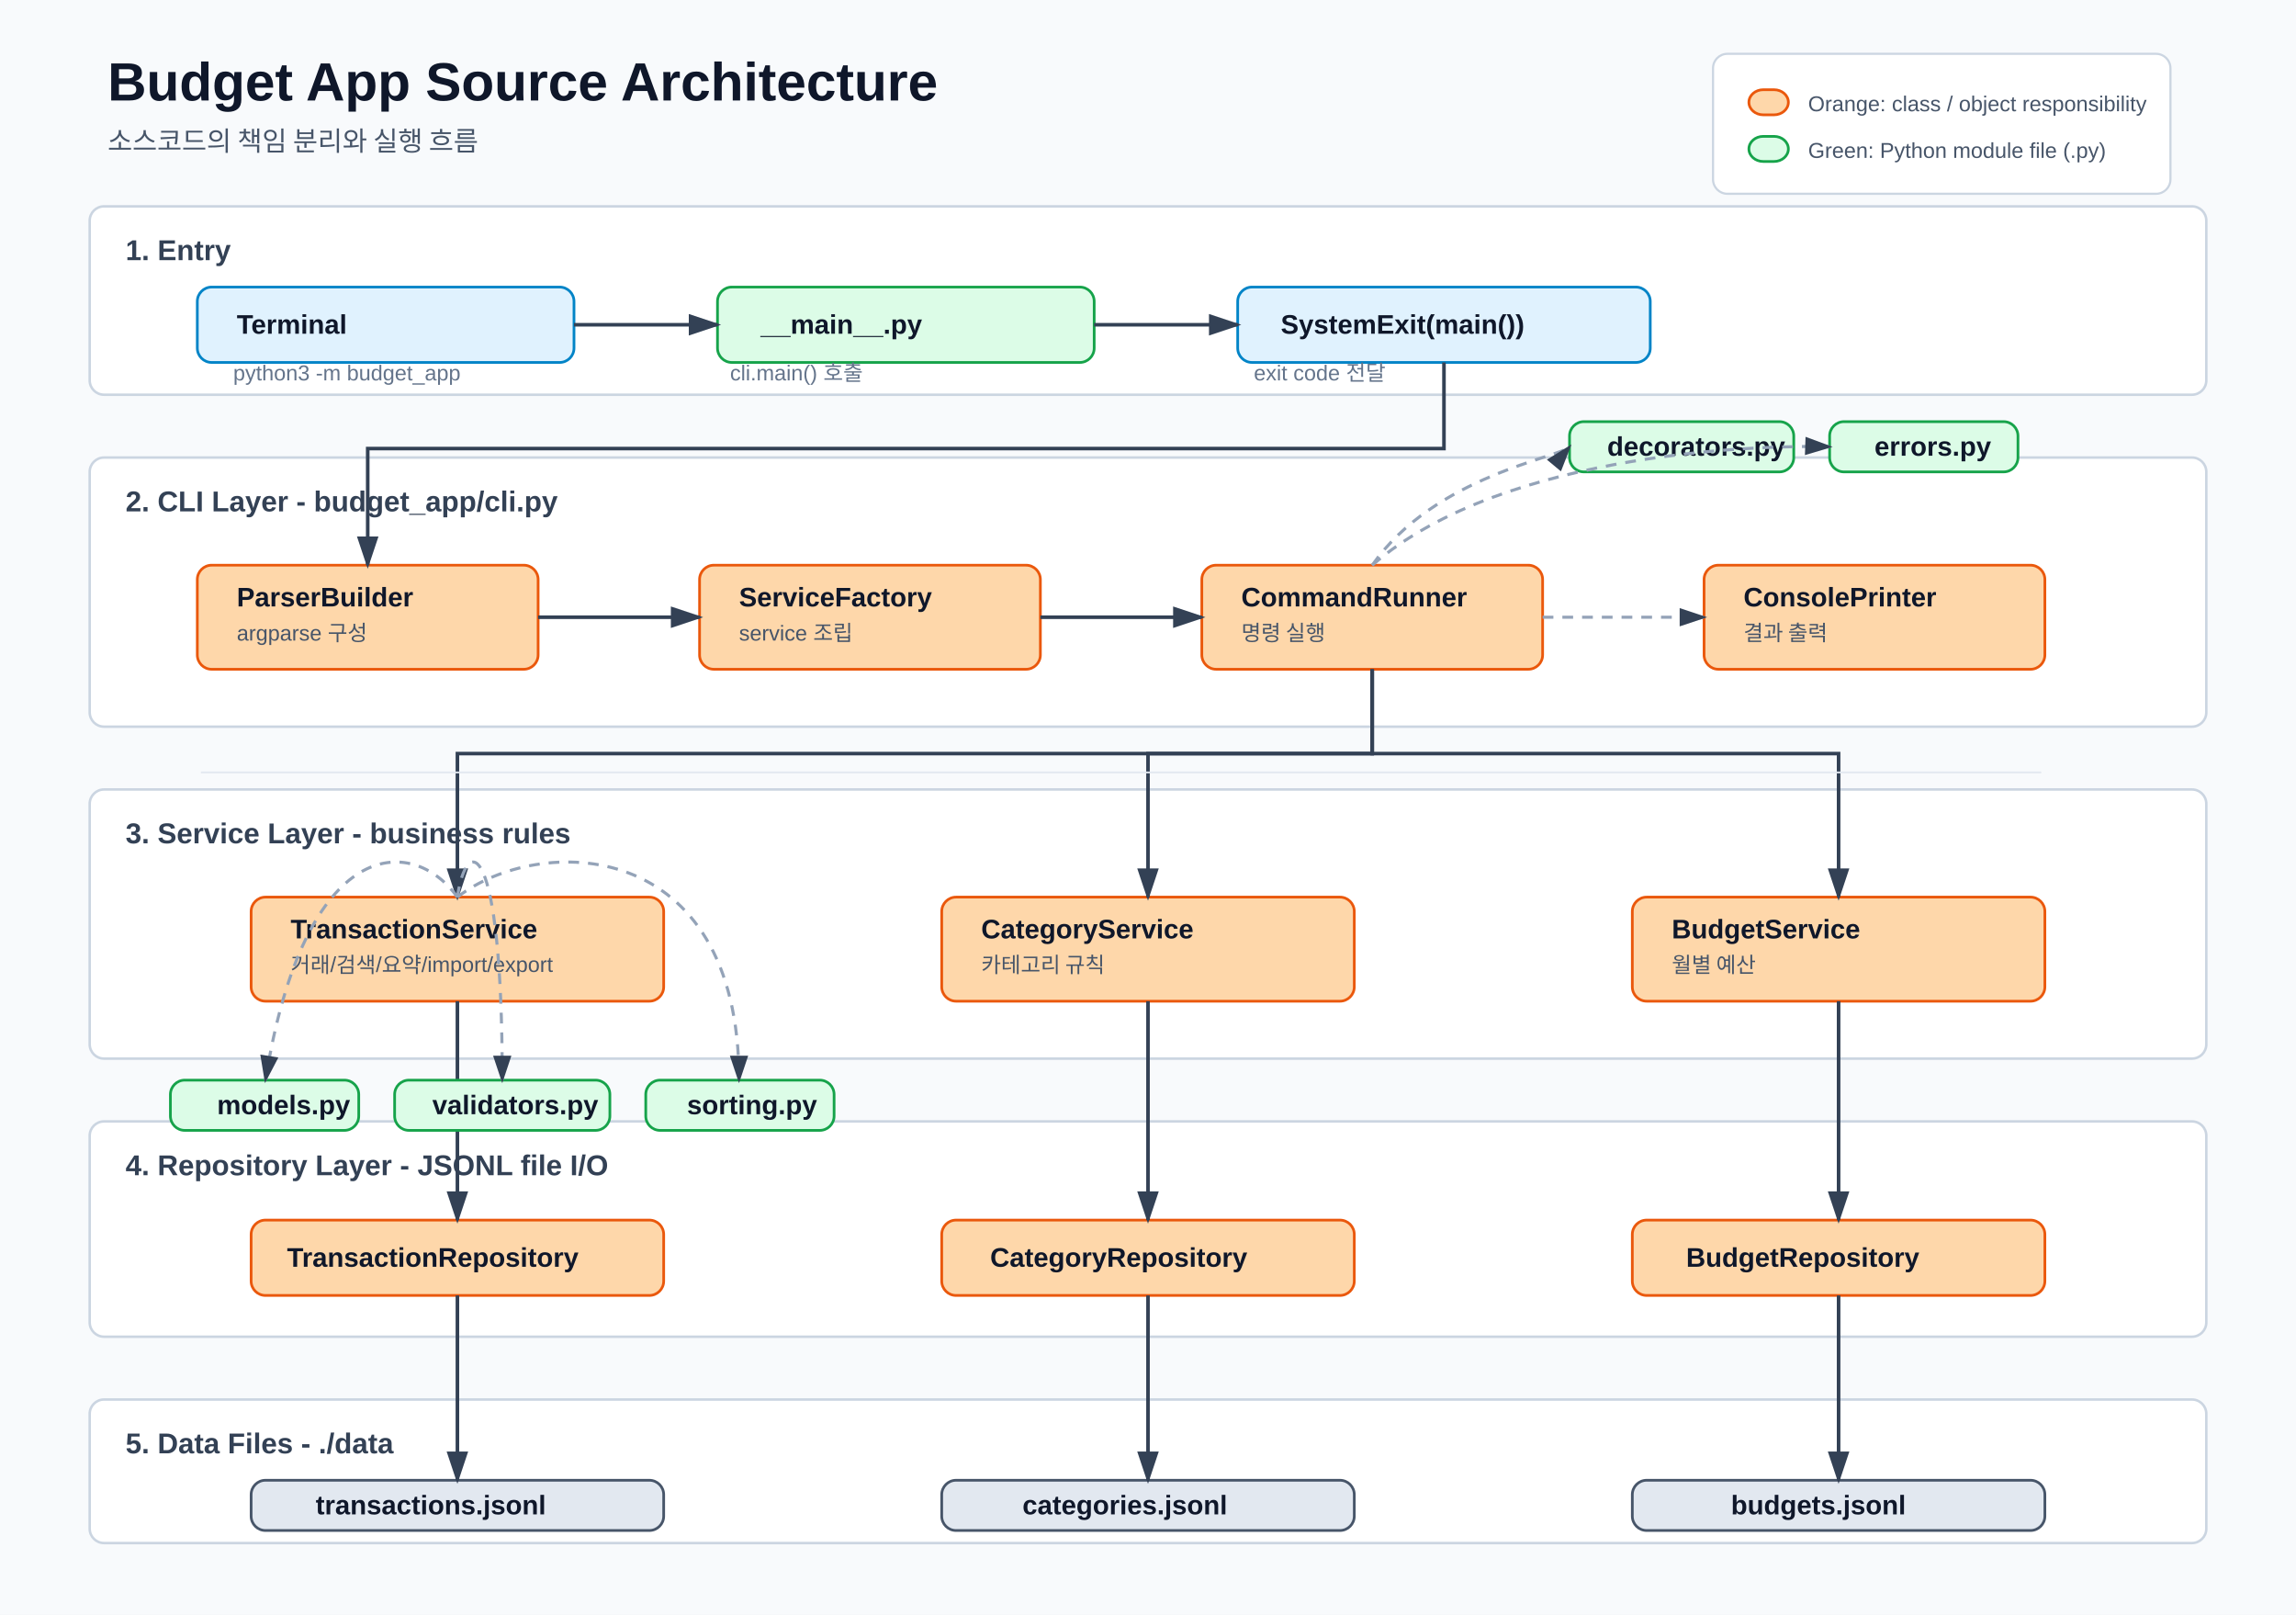
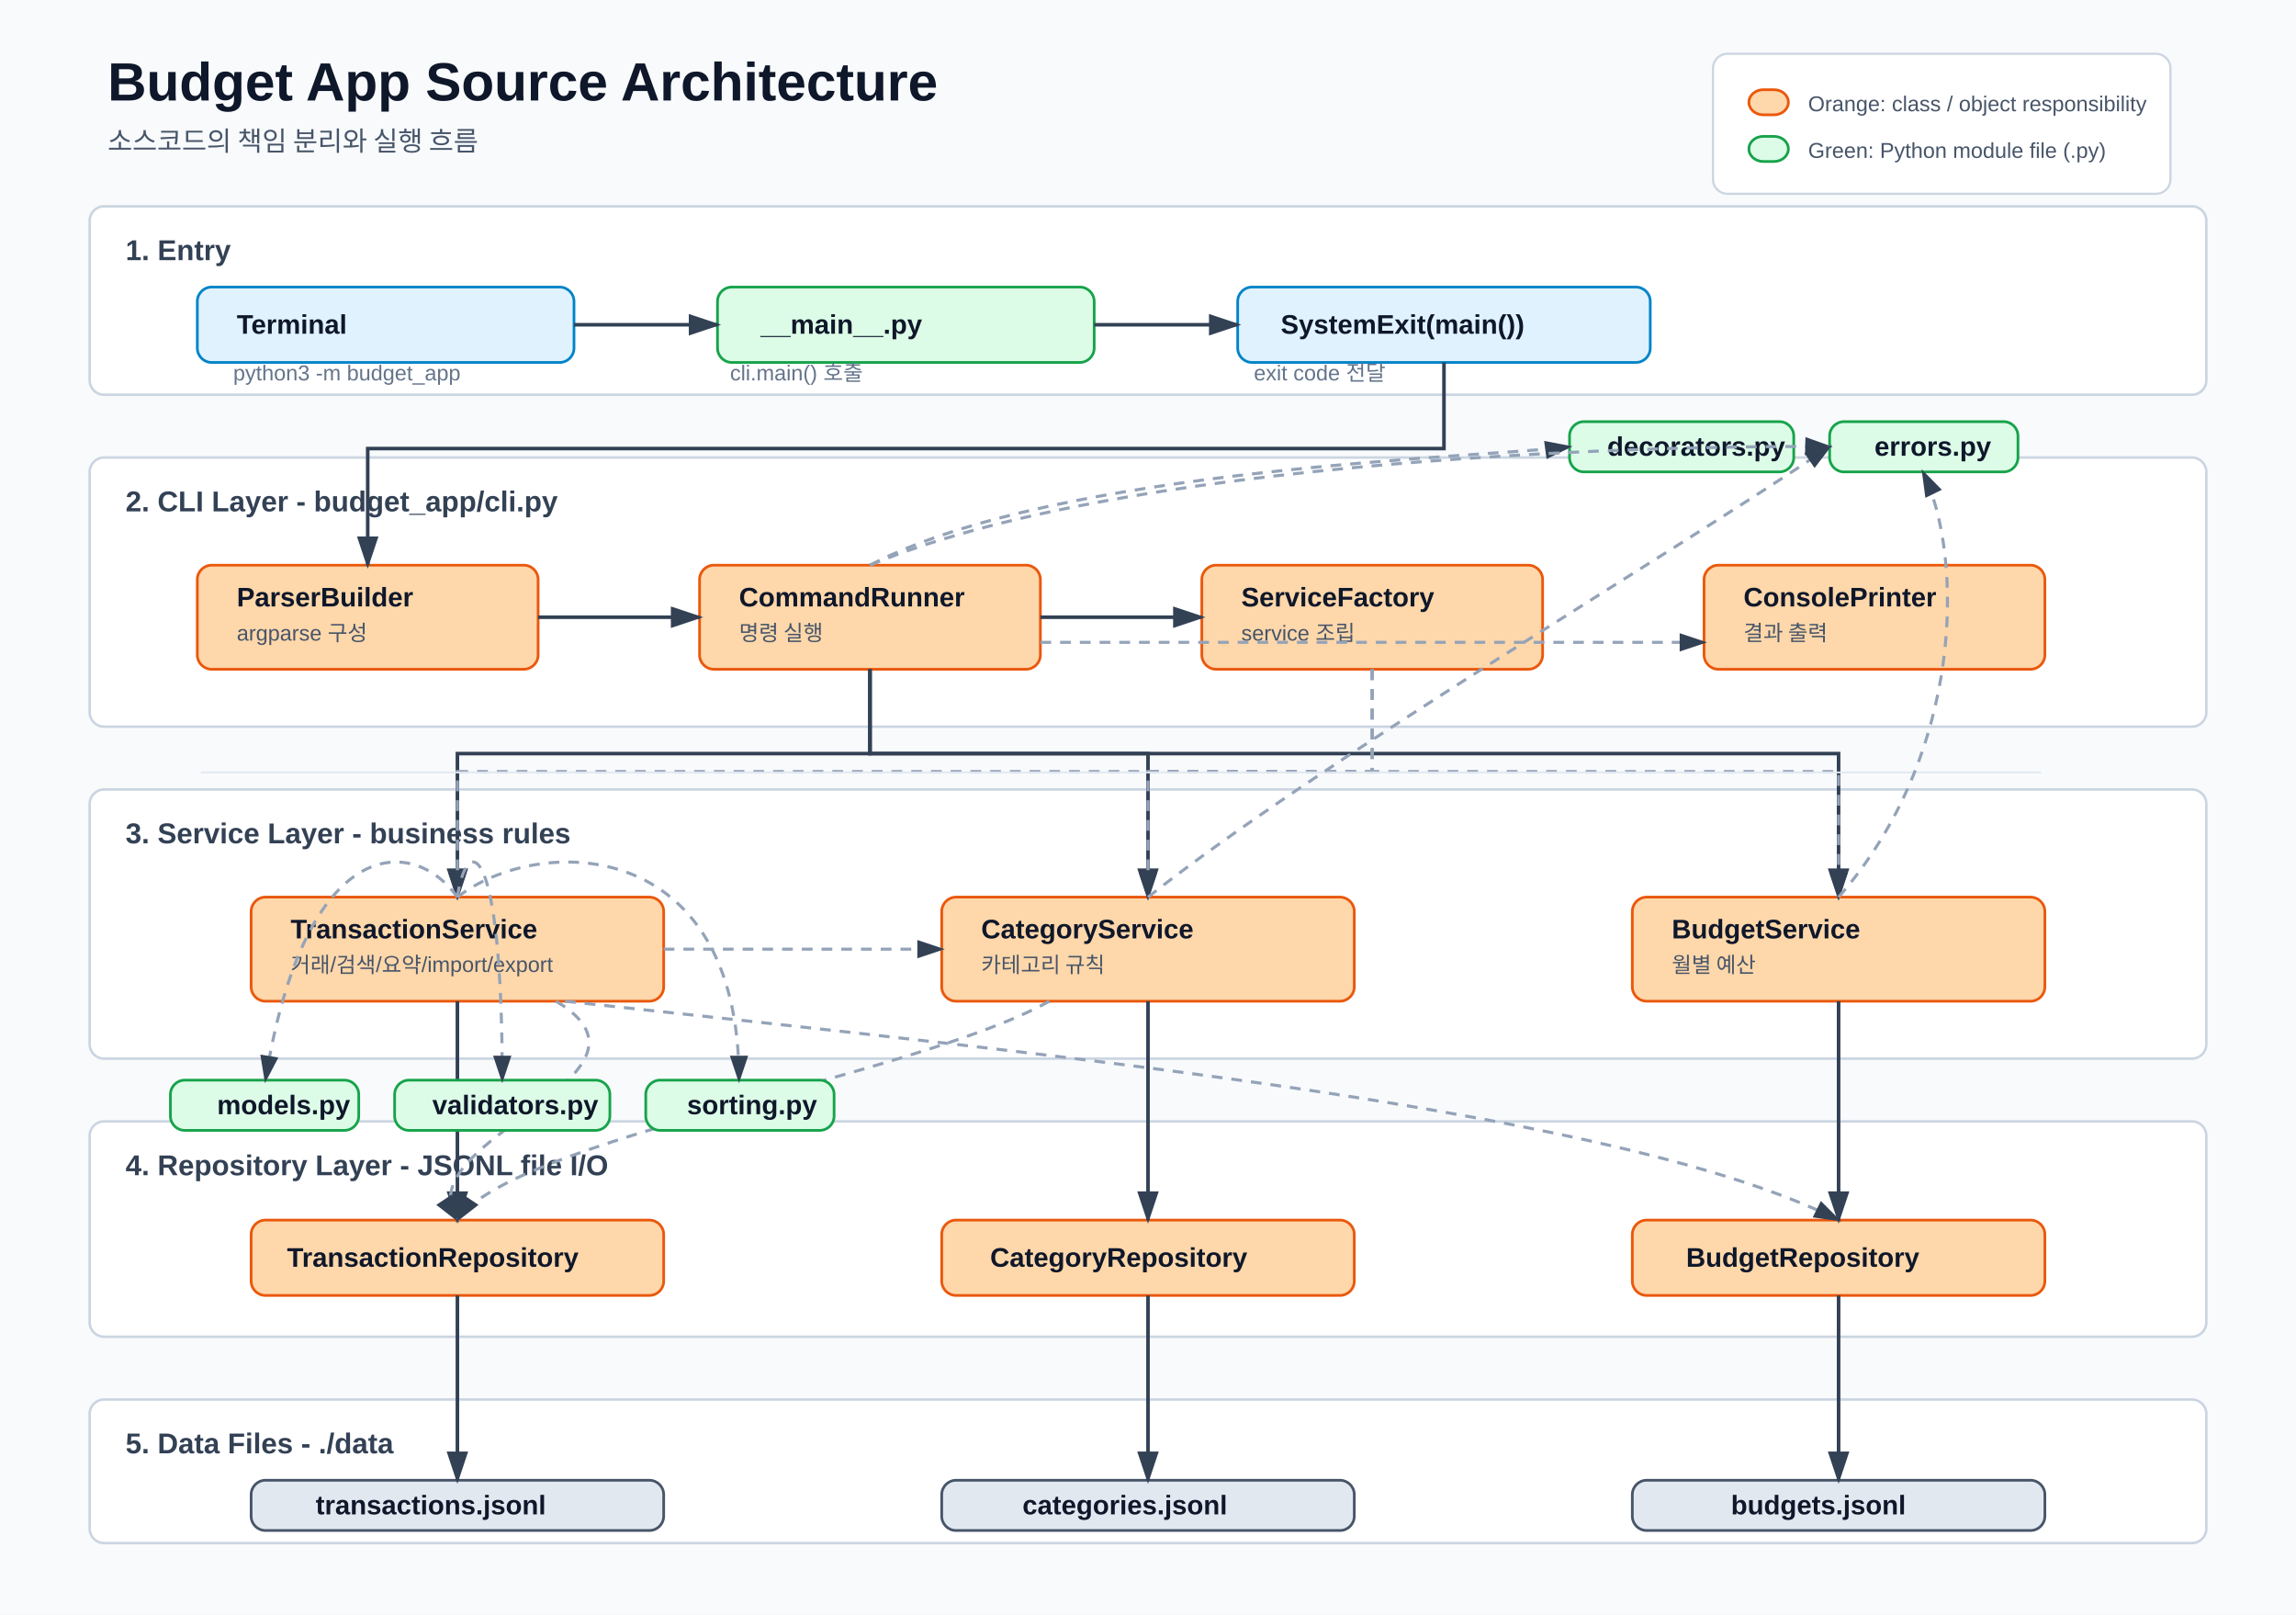
<svg xmlns="http://www.w3.org/2000/svg" width="1280" height="900" viewBox="0 0 1280 900">
  <defs>
    <marker id="arrow" markerWidth="10" markerHeight="10" refX="8" refY="3" orient="auto" markerUnits="strokeWidth">
      <path d="M0,0 L0,6 L9,3 z" fill="#334155" />
    </marker>
    <style>
      .bg { fill: #f8fafc; }
      .title { font: 700 30px Arial, sans-serif; fill: #0f172a; }
      .subtitle { font: 400 15px Arial, sans-serif; fill: #475569; }
      .band { fill: #ffffff; stroke: #cbd5e1; stroke-width: 1.4; rx: 8; }
      .band-title { font: 700 16px Arial, sans-serif; fill: #334155; }
      .box { stroke-width: 1.5; rx: 8; }
      .box-title { font: 700 15px Arial, sans-serif; fill: #0f172a; }
      .box-text { font: 400 12px Arial, sans-serif; fill: #475569; }
      .arrow { stroke: #334155; stroke-width: 2; fill: none; marker-end: url(#arrow); }
      .soft-arrow { stroke: #94a3b8; stroke-width: 1.7; fill: none; marker-end: url(#arrow); stroke-dasharray: 6 5; }
      .runtime { fill: #e0f2fe; stroke: #0284c7; }
      .classbox { fill: #fed7aa; stroke: #ea580c; }
      .pybox { fill: #dcfce7; stroke: #16a34a; }
      .data { fill: #e2e8f0; stroke: #475569; }
      .note { font: 400 12px Arial, sans-serif; fill: #64748b; }
      .legend { fill: #ffffff; stroke: #cbd5e1; stroke-width: 1.2; rx: 8; }
    </style>
  </defs>
  <rect class="bg" width="1280" height="900" />
  <text x="60" y="56" class="title">Budget App Source Architecture</text>
  <text x="60" y="84" class="subtitle">소스코드의 책임 분리와 실행 흐름</text>
  <rect x="955" y="30" width="255" height="78" class="legend" />
  <rect x="975" y="50" width="22" height="14" class="box classbox" />
  <text x="1008" y="62" class="box-text">Orange: class / object responsibility</text>
  <rect x="975" y="76" width="22" height="14" class="box pybox" />
  <text x="1008" y="88" class="box-text">Green: Python module file (.py)</text>
  <rect x="50" y="115" width="1180" height="105" class="band" />
  <text x="70" y="145" class="band-title">1. Entry</text>
  <rect x="110" y="160" width="210" height="42" class="box runtime" />
  <text x="132" y="186" class="box-title">Terminal</text>
  <rect x="400" y="160" width="210" height="42" class="box pybox" />
  <text x="424" y="186" class="box-title">__main__.py</text>
  <rect x="690" y="160" width="230" height="42" class="box runtime" />
  <text x="714" y="186" class="box-title">SystemExit(main())</text>
  <text x="130" y="212" class="note">python3 -m budget_app</text>
  <text x="407" y="212" class="note">cli.main() 호출</text>
  <text x="699" y="212" class="note">exit code 전달</text>
  <path d="M320 181 H400" class="arrow" />
  <path d="M610 181 H690" class="arrow" />
  <rect x="50" y="255" width="1180" height="150" class="band" />
  <text x="70" y="285" class="band-title">2. CLI Layer - budget_app/cli.py</text>
  <rect x="110" y="315" width="190" height="58" class="box classbox" />
  <text x="132" y="338" class="box-title">ParserBuilder</text>
  <text x="132" y="357" class="box-text">argparse 구성</text>
  <rect x="390" y="315" width="190" height="58" class="box classbox" />
-   <text x="412" y="338" class="box-title">ServiceFactory</text>
-   <text x="412" y="357" class="box-text">service 조립</text>
+   <text x="412" y="338" class="box-title">CommandRunner</text>
+   <text x="412" y="357" class="box-text">명령 실행</text>
  <rect x="670" y="315" width="190" height="58" class="box classbox" />
-   <text x="692" y="338" class="box-title">CommandRunner</text>
-   <text x="692" y="357" class="box-text">명령 실행</text>
+   <text x="692" y="338" class="box-title">ServiceFactory</text>
+   <text x="692" y="357" class="box-text">service 조립</text>
  <rect x="950" y="315" width="190" height="58" class="box classbox" />
  <text x="972" y="338" class="box-title">ConsolePrinter</text>
  <text x="972" y="357" class="box-text">결과 출력</text>
  <path d="M805 202 V250 H205 V315" class="arrow" />
  <path d="M300 344 H390" class="arrow" />
  <path d="M580 344 H670" class="arrow" />
-   <path d="M860 344 H950" class="soft-arrow" />
+   <path d="M580 358 H950" class="soft-arrow" />
  <rect x="50" y="440" width="1180" height="150" class="band" />
  <text x="70" y="470" class="band-title">3. Service Layer - business rules</text>
  <rect x="140" y="500" width="230" height="58" class="box classbox" />
  <text x="162" y="523" class="box-title">TransactionService</text>
  <text x="162" y="542" class="box-text">거래/검색/요약/import/export</text>
  <rect x="525" y="500" width="230" height="58" class="box classbox" />
  <text x="547" y="523" class="box-title">CategoryService</text>
  <text x="547" y="542" class="box-text">카테고리 규칙</text>
  <rect x="910" y="500" width="230" height="58" class="box classbox" />
  <text x="932" y="523" class="box-title">BudgetService</text>
  <text x="932" y="542" class="box-text">월별 예산</text>
-   <path d="M765 373 V420 H255 V500" class="arrow" />
-   <path d="M765 373 V420 H640 V500" class="arrow" />
-   <path d="M765 373 V420 H1025 V500" class="arrow" />
+   <path d="M485 373 V420 H255 V500" class="arrow" />
+   <path d="M485 373 V420 H640 V500" class="arrow" />
+   <path d="M485 373 V420 H1025 V500" class="arrow" />
+   <path d="M765 373 V430 H255 V500" class="soft-arrow" />
+   <path d="M765 373 V430 H640 V500" class="soft-arrow" />
+   <path d="M765 373 V430 H1025 V500" class="soft-arrow" />
+   <path d="M370 529 H525" class="soft-arrow" />
  <rect x="50" y="625" width="1180" height="120" class="band" />
  <text x="70" y="655" class="band-title">4. Repository Layer - JSONL file I/O</text>
  <rect x="140" y="680" width="230" height="42" class="box classbox" />
  <text x="160" y="706" class="box-title">TransactionRepository</text>
  <rect x="525" y="680" width="230" height="42" class="box classbox" />
  <text x="552" y="706" class="box-title">CategoryRepository</text>
  <rect x="910" y="680" width="230" height="42" class="box classbox" />
  <text x="940" y="706" class="box-title">BudgetRepository</text>
  <path d="M255 558 V680" class="arrow" />
  <path d="M640 558 V680" class="arrow" />
  <path d="M1025 558 V680" class="arrow" />
+   <path d="M310 558 C380 600,225 635,255 680" class="soft-arrow" />
+   <path d="M585 558 C510 600,285 635,255 680" class="soft-arrow" />
+   <path d="M315 558 C610 590,905 620,1025 680" class="soft-arrow" />
  <rect x="50" y="780" width="1180" height="80" class="band" />
  <text x="70" y="810" class="band-title">5. Data Files - ./data</text>
  <rect x="140" y="825" width="230" height="28" class="box data" />
  <text x="176" y="844" class="box-title">transactions.jsonl</text>
  <rect x="525" y="825" width="230" height="28" class="box data" />
  <text x="570" y="844" class="box-title">categories.jsonl</text>
  <rect x="910" y="825" width="230" height="28" class="box data" />
  <text x="965" y="844" class="box-title">budgets.jsonl</text>
  <path d="M255 722 V825" class="arrow" />
  <path d="M640 722 V825" class="arrow" />
  <path d="M1025 722 V825" class="arrow" />
  <rect x="112" y="430" width="1026" height="1" fill="#e2e8f0" />
  <rect x="95" y="602" width="105" height="28" class="box pybox" />
  <text x="121" y="621" class="box-title">models.py</text>
  <rect x="220" y="602" width="120" height="28" class="box pybox" />
  <text x="241" y="621" class="box-title">validators.py</text>
  <rect x="360" y="602" width="105" height="28" class="box pybox" />
  <text x="383" y="621" class="box-title">sorting.py</text>
  <rect x="875" y="235" width="125" height="28" class="box pybox" />
  <text x="896" y="254" class="box-title">decorators.py</text>
  <rect x="1020" y="235" width="105" height="28" class="box pybox" />
  <text x="1045" y="254" class="box-title">errors.py</text>
  <path d="M255 500 C230 465,170 465,148 602" class="soft-arrow" />
  <path d="M255 500 C260 465,280 465,280 602" class="soft-arrow" />
  <path d="M255 500 C300 465,412 465,412 602" class="soft-arrow" />
-   <path d="M765 315 C800 265,870 255,875 249" class="soft-arrow" />
-   <path d="M765 315 C840 250,990 248,1020 249" class="soft-arrow" />
+   <path d="M485 315 C590 260,830 255,875 249" class="soft-arrow" />
+   <path d="M485 315 C640 250,975 248,1020 249" class="soft-arrow" />
+   <path d="M640 500 C735 425,930 310,1020 249" class="soft-arrow" />
+   <path d="M1025 500 C1095 420,1095 310,1072 263" class="soft-arrow" />
</svg>
